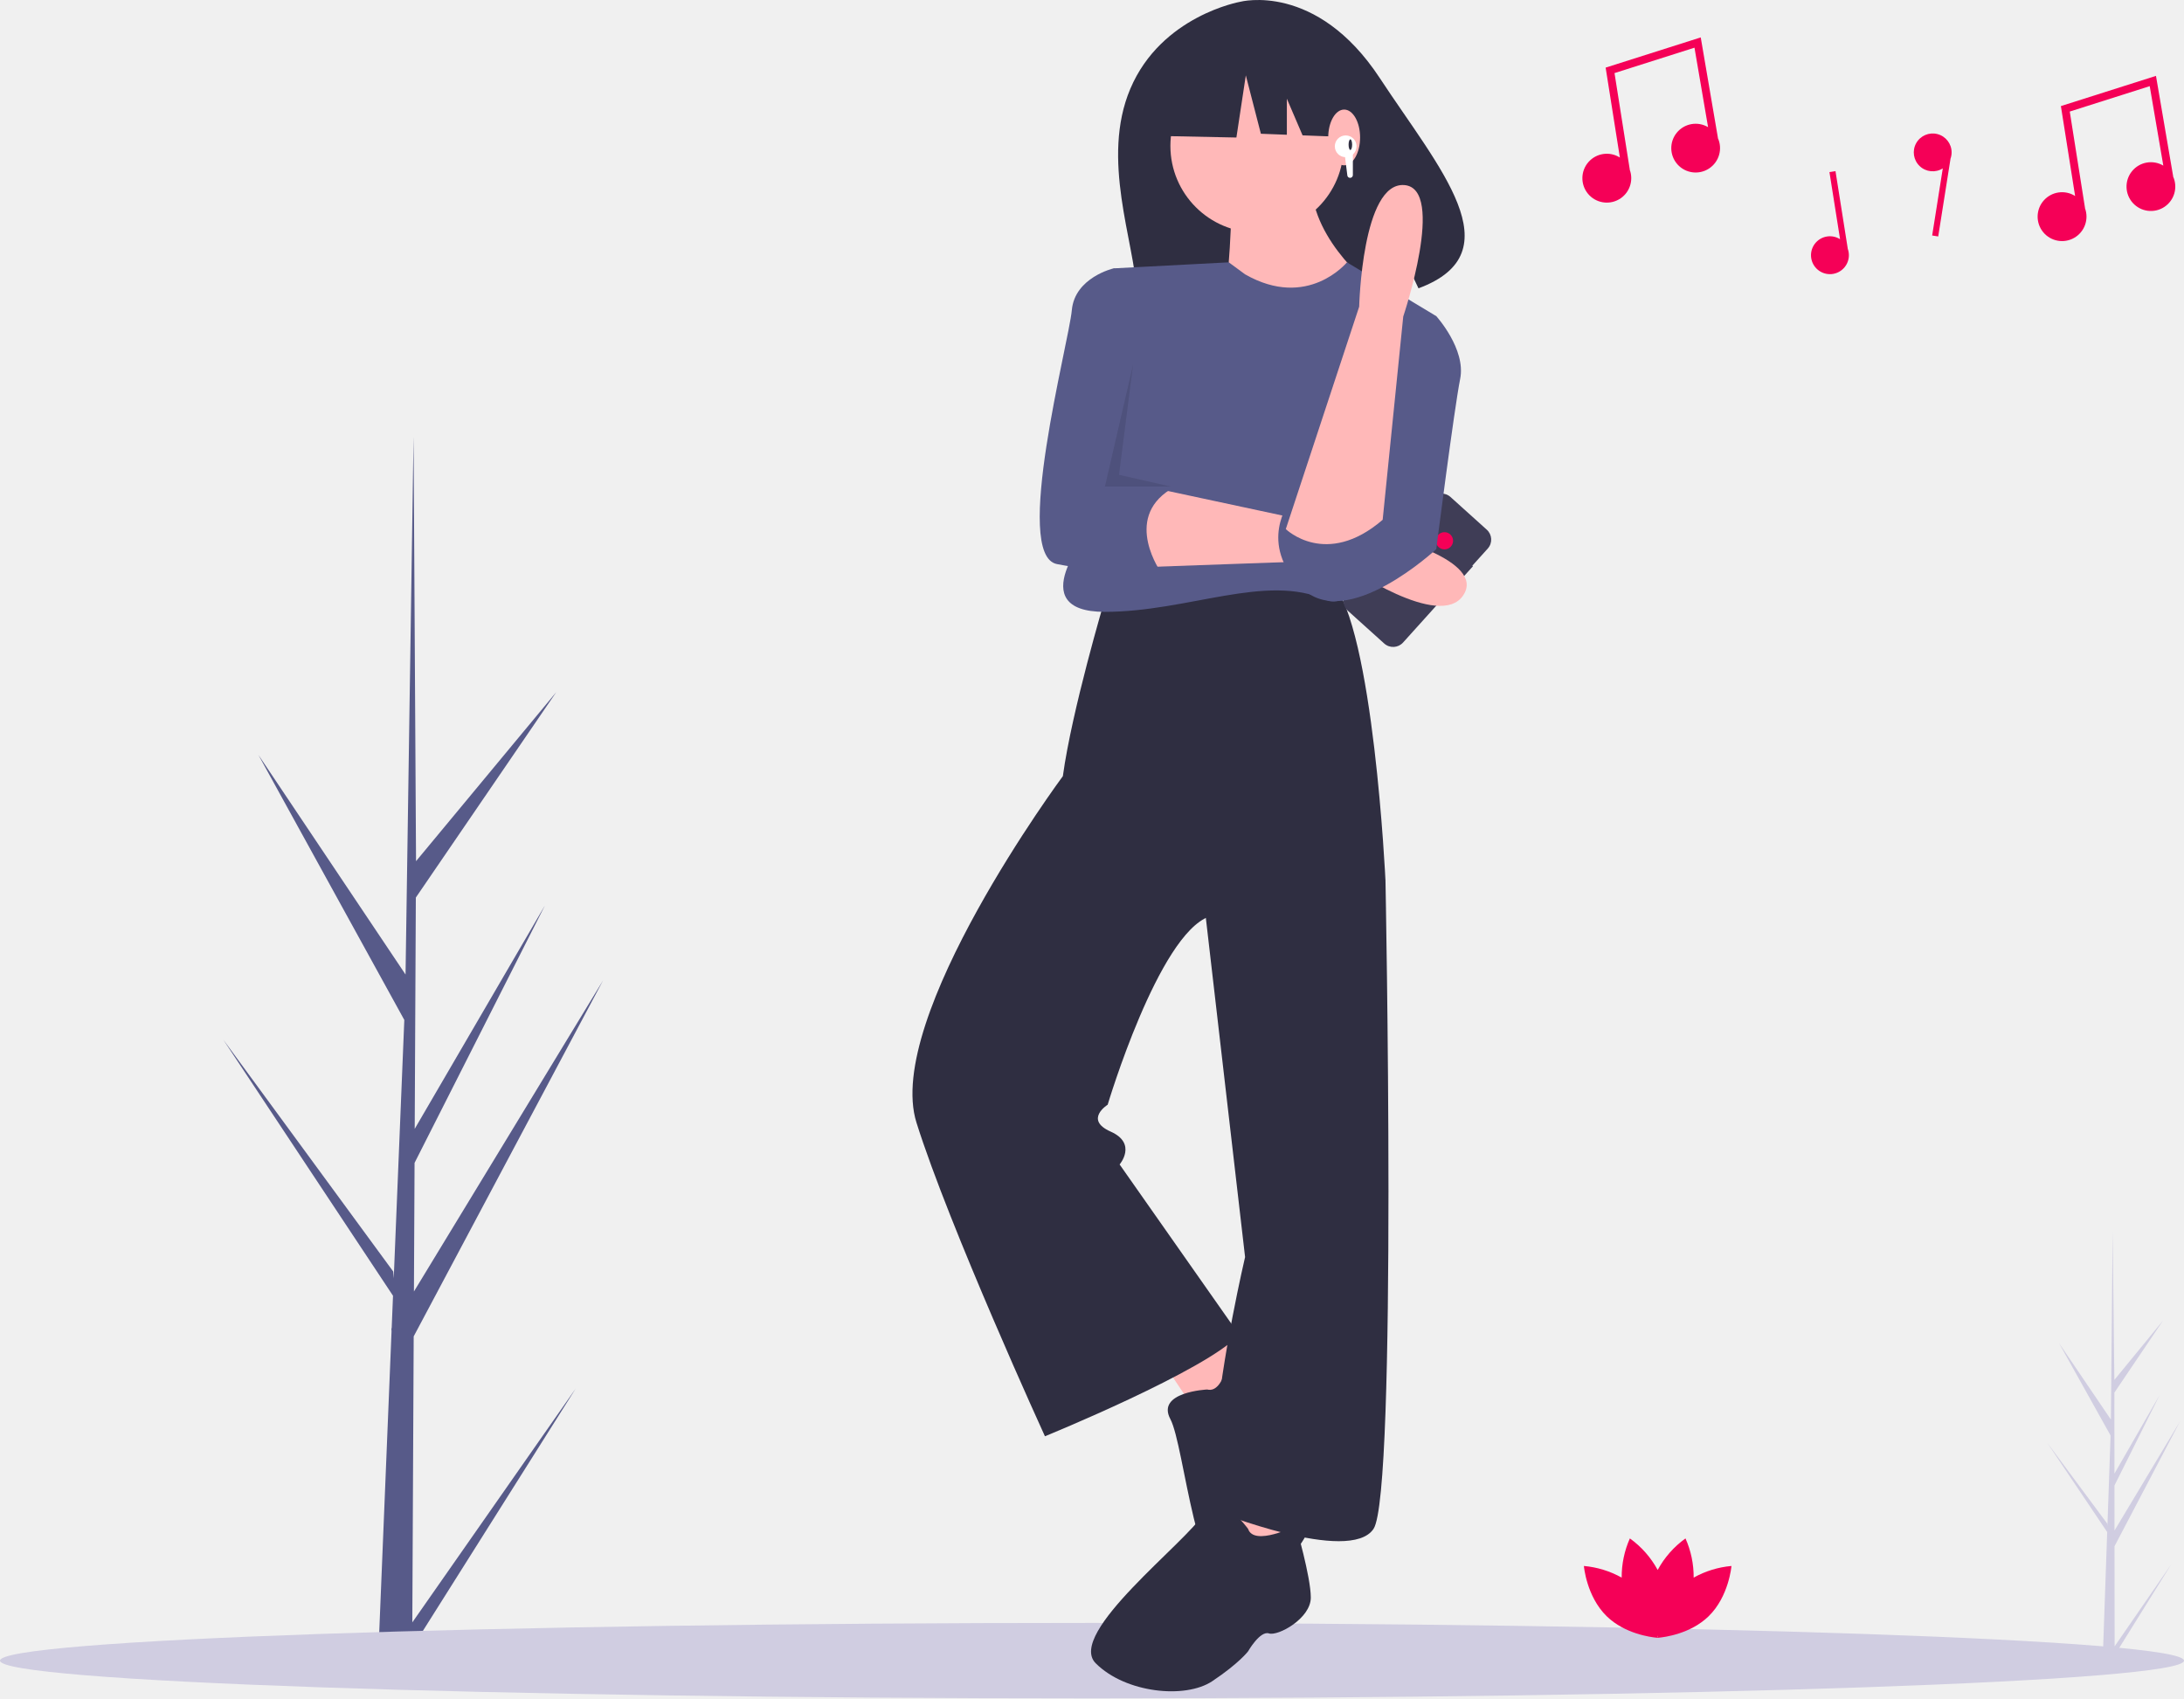
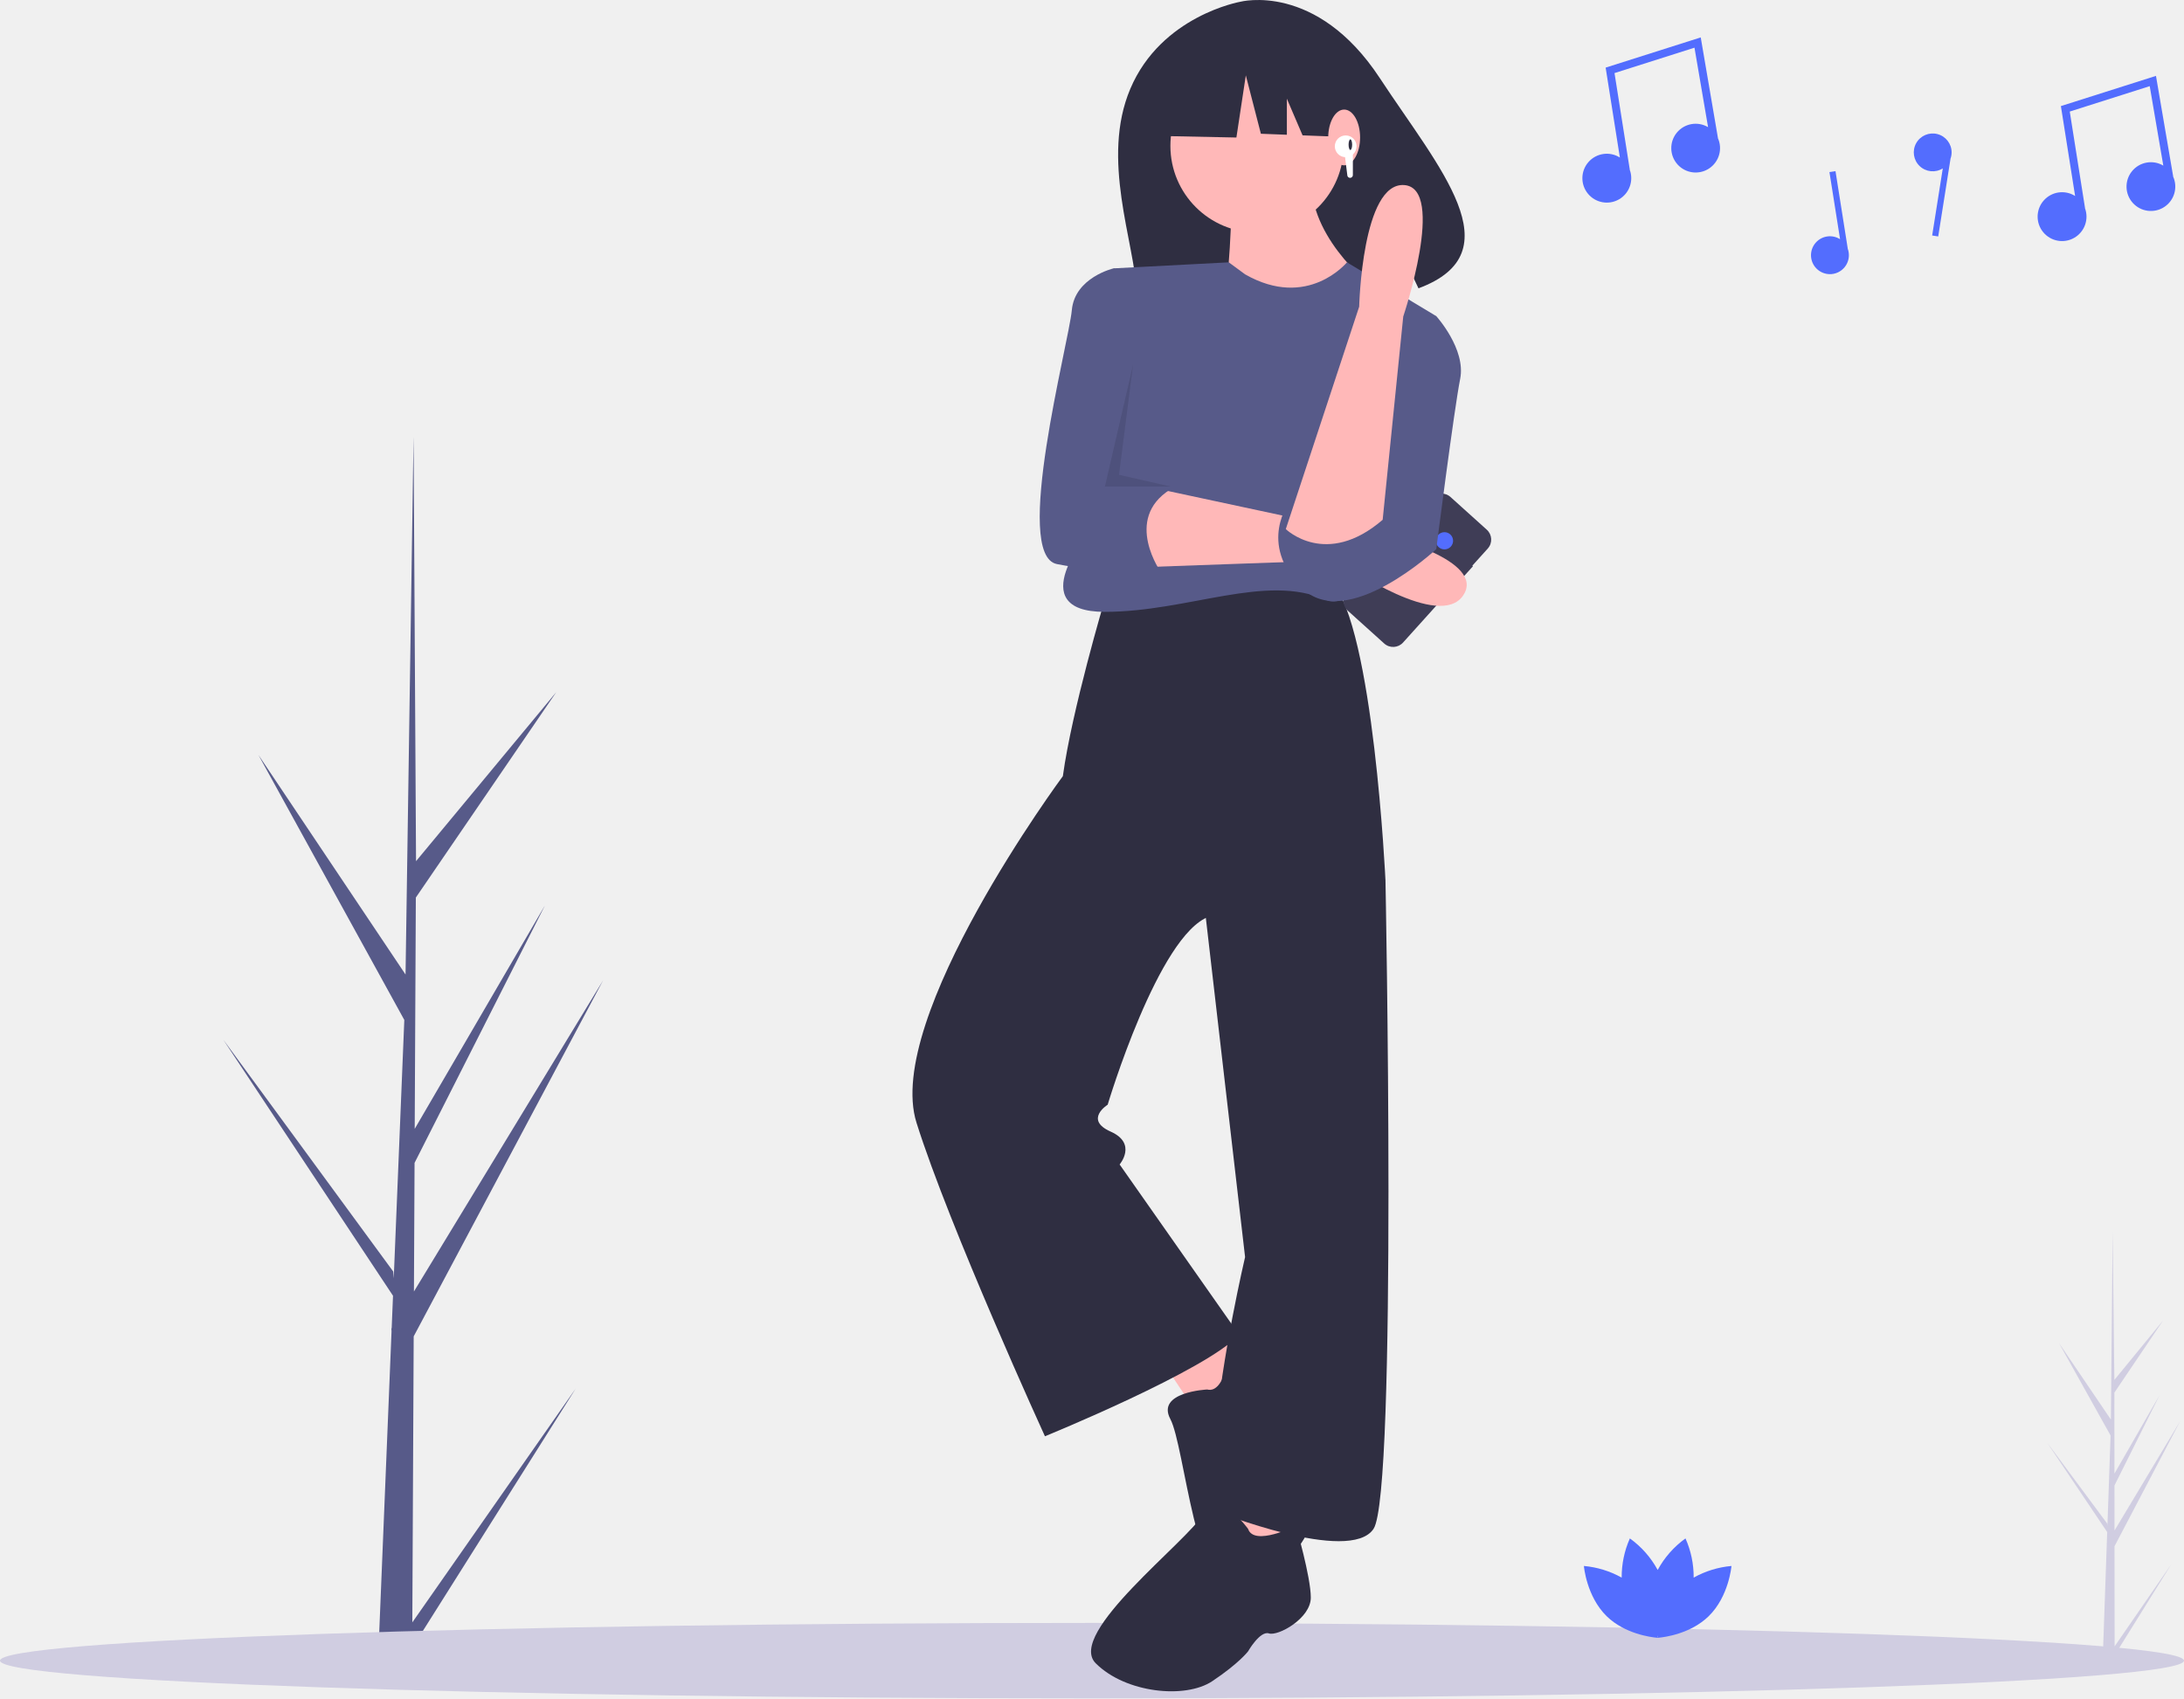
<svg xmlns="http://www.w3.org/2000/svg" id="a9556c1d-039e-450d-9846-bdcfe1beae94" data-name="Layer 1" width="888" height="690.605" viewBox="0 0 888 690.605">
  <path d="M1015.79,774.153l23.049-33.403-23.046,37.027.002,3.79q-2.48-.011-4.91-.142l1.707-48.695-.026-.376.042-.072.163-4.601L988.403,691.378l24.379,32.857.076.974,1.29-36.791-20.972-37.586,21.11,31.122.69-76.246.004-.254.004.25.701,60.107,19.814-24.174-19.812,29.352.031,32.923,18.349-31.911-18.341,36.752.018,18.307,26.661-44.439-26.658,50.825Z" transform="translate(-156 -104.6974)" fill="#d0cde1" />
  <path d="M323.646,764.408l66.406-95.047L323.594,774.76l-.058,10.827q-7.085-.072-14.026-.486l5.691-139.091-.069-1.075.122-.205.542-13.143L246.787,527.466l69.101,94.278.202,2.784,4.299-105.089L261.1,411.708l59.791,89.265,3.245-217.818.014-.725.008.713 1,171.734,57.011-68.734L325.077,469.668,324.617,563.728l52.954-90.862L324.559,577.557l-.255,52.302L401.213,503.344l-77.008,144.76Z" transform="translate(-156 -104.6974)" fill="#575a89" />
  <ellipse cx="444" cy="675.263" rx="444" ry="15.342" fill="#d0cde1" />
-   <path d="M844.634,746.202a38.41,38.41,0,0,0-3.329-15.937A38.172,38.172,0,0,0,830,743.093a38.172,38.172,0,0,0-11.305-12.828,38.41,38.41,0,0,0-3.329,15.937A38.457,38.457,0,0,0,800,741.467s1.012,12.397,9.296,20.461c7.366,7.17,18,8.501,20.268,8.708l.063.043.017-.036c.23.02.355.027.355.027s-.019-.234-.073-.657c.023-.054.048-.113.073-.173.026.061.05.119.073.173-.054.423-.073.657-.073.657s.125-.007.355-.027l.017.036.063-.043c2.267-.207,12.902-1.538,20.268-8.708C858.988,753.864,860,741.467,860,741.467A38.457,38.457,0,0,0,844.634,746.202Z" transform="translate(-156 -104.6974)" fill="#f50057" />
-   <path d="M854.452,160.793l.048-.008-6.992-40.876-38.663,12.283,5.785,36.561a9.935,9.935,0,1,0,3.992,4.906l.036-.006-6.208-39.236,32.515-10.33,5.527,32.313a9.914,9.914,0,1,0,3.961,4.393Z" transform="translate(-156 -104.6974)" fill="#f50057" />
-   <path d="M1039.551,176.435l.048-.008-6.992-40.876-38.663,12.283,5.785,36.561a9.935,9.935,0,1,0,3.992,4.906l.036-.006-6.208-39.236,32.515-10.33,5.527,32.313a9.914,9.914,0,1,0,3.961,4.393Z" transform="translate(-156 -104.6974)" fill="#f50057" />
-   <path d="M907.253,205.766l.028-.004-4.981-31.481-2.46.389,4.318,27.292a7.703,7.703,0,1,0,3.095,3.804Z" transform="translate(-156 -104.6974)" fill="#f50057" />
-   <path d="M949.512,166.681a7.689,7.689,0,1,0-3.587,6.485l-4.318,27.292,2.46.389,4.981-31.481-.028-.004A7.638,7.638,0,0,0,949.512,166.681Z" transform="translate(-156 -104.6974)" fill="#f50057" />
+   <path d="M844.634,746.202a38.41,38.41,0,0,0-3.329-15.937A38.172,38.172,0,0,0,830,743.093a38.172,38.172,0,0,0-11.305-12.828,38.41,38.41,0,0,0-3.329,15.937A38.457,38.457,0,0,0,800,741.467s1.012,12.397,9.296,20.461c7.366,7.17,18,8.501,20.268,8.708l.063.043.017-.036c.23.02.355.027.355.027s-.019-.234-.073-.657c.023-.054.048-.113.073-.173.026.061.05.119.073.173-.054.423-.073.657-.073.657s.125-.007.355-.027l.017.036.063-.043c2.267-.207,12.902-1.538,20.268-8.708C858.988,753.864,860,741.467,860,741.467A38.457,38.457,0,0,0,844.634,746.202Z" transform="translate(-156 -104.6974)" fill="#536DFE" />
+   <path d="M854.452,160.793l.048-.008-6.992-40.876-38.663,12.283,5.785,36.561a9.935,9.935,0,1,0,3.992,4.906l.036-.006-6.208-39.236,32.515-10.33,5.527,32.313a9.914,9.914,0,1,0,3.961,4.393Z" transform="translate(-156 -104.6974)" fill="#536DFE" />
+   <path d="M1039.551,176.435l.048-.008-6.992-40.876-38.663,12.283,5.785,36.561a9.935,9.935,0,1,0,3.992,4.906l.036-.006-6.208-39.236,32.515-10.33,5.527,32.313a9.914,9.914,0,1,0,3.961,4.393Z" transform="translate(-156 -104.6974)" fill="#536DFE" />
+   <path d="M907.253,205.766l.028-.004-4.981-31.481-2.46.389,4.318,27.292a7.703,7.703,0,1,0,3.095,3.804Z" transform="translate(-156 -104.6974)" fill="#536DFE" />
+   <path d="M949.512,166.681a7.689,7.689,0,1,0-3.587,6.485l-4.318,27.292,2.46.389,4.981-31.481-.028-.004A7.638,7.638,0,0,0,949.512,166.681Z" transform="translate(-156 -104.6974)" fill="#536DFE" />
  <polygon points="473.448 554.881 488.023 576.744 509.886 559.74 495.311 541.52 473.448 554.881" fill="#ffb8b8" />
  <path d="M646.839,669.711s-20.874.97-14.99,12.005,10.474,73.296,27.268,69.689,32.021-22.69,31.834-35.827-2.289-18.834-2.289-18.834-4.503-8.696-1.505-11.096,4.13-17.578-3.01-22.193S656.368,652.73,656.368,652.73,654.278,671.626,646.839,669.711Z" transform="translate(-156 -104.6974)" fill="#2f2e41" />
  <polygon points="501.384 605.895 496.525 632.616 522.032 635.045 522.032 614.397 501.384 605.895" fill="#ffb8b8" />
  <path d="M605.156,348.64s-13.361,44.94-17.004,71.662c0,0-72.876,98.383-59.516,140.894s52.228,127.533,52.228,127.533,65.589-26.721,78.949-41.297l-48.584-69.232s7.288-8.502-3.644-13.361-1.215-10.931-1.215-10.931,20.648-69.232,41.297-76.52l71.662-14.575s-4.858-103.241-21.863-121.46C697.466,341.352,612.443,342.567,605.156,348.64Z" transform="translate(-156 -104.6974)" fill="#2f2e41" />
  <path d="M663.457,726.382s-12.146-17.004-18.219-6.073S589.366,768.893,601.512,781.039s36.438,14.575,47.37,7.288,14.575-12.146,14.575-12.146,4.858-8.502,8.502-7.288,17.004-6.073,17.004-14.575-6.073-29.151-6.073-29.151S665.886,733.669,663.457,726.382Z" transform="translate(-156 -104.6974)" fill="#2f2e41" />
  <path d="M645.238,468.886l17.004,146.967s-9.717,41.297-12.146,72.876,0,30.365,0,30.365,54.657,21.863,64.374,7.288,4.858-263.569,4.858-263.569l-29.151-26.721Z" transform="translate(-156 -104.6974)" fill="#2f2e41" />
  <path d="M615.586,140.789c12.609-29.752,44.707-35.371,44.707-35.371s30.905-8.245,56.716,31.021c24.057,36.599,55.08,70.889,15.737,85.498l-10.393-21.826-1.247,25.118a160.18,160.18,0,0,1-17.32,2.628c-43.64,4.433-84.777,11.805-85.538-3.966C617.235,202.926,603.454,169.416,615.586,140.789Z" transform="translate(-156 -104.6974)" fill="#2f2e41" />
  <circle cx="511.101" cy="59.323" r="35.224" fill="#ffb8b8" />
  <path d="M656.776,186.49s-.607,35.831-4.251,44.333,64.981-6.68,64.981-6.68-24.292-17.004-27.936-40.082Z" transform="translate(-156 -104.6974)" fill="#ffb8b8" />
  <path d="M662.242,216.248l-6.633-4.879-46.809,2.449-9.717,106.885s-27.936,32.794,6.073,32.794,65.589-15.79,89.881-4.858S739.977,233.252,739.977,233.252L703.664,211.369S687.749,230.823,662.242,216.248Z" transform="translate(-156 -104.6974)" fill="#575a89" />
  <path d="M622.16,302.485l68.018,14.575V332.85l-68.018,2.429S614.873,307.343,622.16,302.485Z" transform="translate(-156 -104.6974)" fill="#ffb8b8" />
  <path d="M622.16,219.892l-13.361-6.073s-15.79,3.644-17.004,17.004-24.292,99.598-6.073,103.241,42.511,3.644,42.511,3.644-15.79-21.863,3.644-34.009l-14.575-7.288s-14.575-32.794-4.858-49.799S622.16,219.892,622.16,219.892Z" transform="translate(-156 -104.6974)" fill="#575a89" />
  <polygon points="466.716 25.283 498.883 8.433 543.306 15.326 552.496 55.919 529.618 55.039 523.226 40.126 523.226 54.793 512.67 54.387 506.542 30.644 502.713 55.919 465.184 55.153 466.716 25.283" fill="#2f2e41" />
  <ellipse cx="546.527" cy="55.888" rx="6.478" ry="11.336" fill="#ffb8b8" />
  <circle cx="547.149" cy="59.492" r="4.421" fill="#fff" />
  <ellipse cx="549.047" cy="58.827" rx="0.719" ry="2.156" fill="#2f2e41" />
  <path d="M704.933,177.022h0a1.131,1.131,0,0,1-1.131-1.131l-1.131-9.048h3.393v9.048A1.131,1.131,0,0,1,704.933,177.022Z" transform="translate(-156 -104.6974)" fill="#fff" />
  <polygon points="460.723 148.149 449.254 197.85 476.016 197.85 454.989 193.071 460.723 148.149" opacity="0.1" />
  <path d="M754.894,334.949l-.254-.229,6.278-6.966a5.427,5.427,0,0,0-.398-7.665L745.762,306.788a5.427,5.427,0,0,0-7.665.398l-34.442,38.216a5.427,5.427,0,0,0,.398,7.665l14.758,13.301a5.427,5.427,0,0,0,7.665-.398l23.695-26.291.254.229Z" transform="translate(-156 -104.6974)" fill="#3f3d56" />
-   <circle cx="587.316" cy="219.898" r="3.498" fill="#f50057" />
+   <circle cx="587.316" cy="219.898" r="3.498" fill="#536DFE" />
  <path d="M719.063,322.487s41.404,10.021,31.865,24.309-47.202-11.828-47.202-11.828Z" transform="translate(-156 -104.6974)" fill="#ffb8b8" />
  <path d="M729.045,233.252H739.977s12.146,13.361,9.717,25.507-9.717,69.232-9.717,69.232-36.438,34.009-54.657,15.79-4.858-35.224-4.858-35.224,24.292,19.434,37.653-6.073Z" transform="translate(-156 -104.6974)" fill="#575a89" />
  <path d="M718.182,316.063l8.366-82.652s17.547-52.179.418-53.457-18.333,49.445-18.333,49.445l-29.834,90.443S695.172,335.876,718.182,316.063Z" transform="translate(-156 -104.6974)" fill="#ffb8b8" />
</svg>
